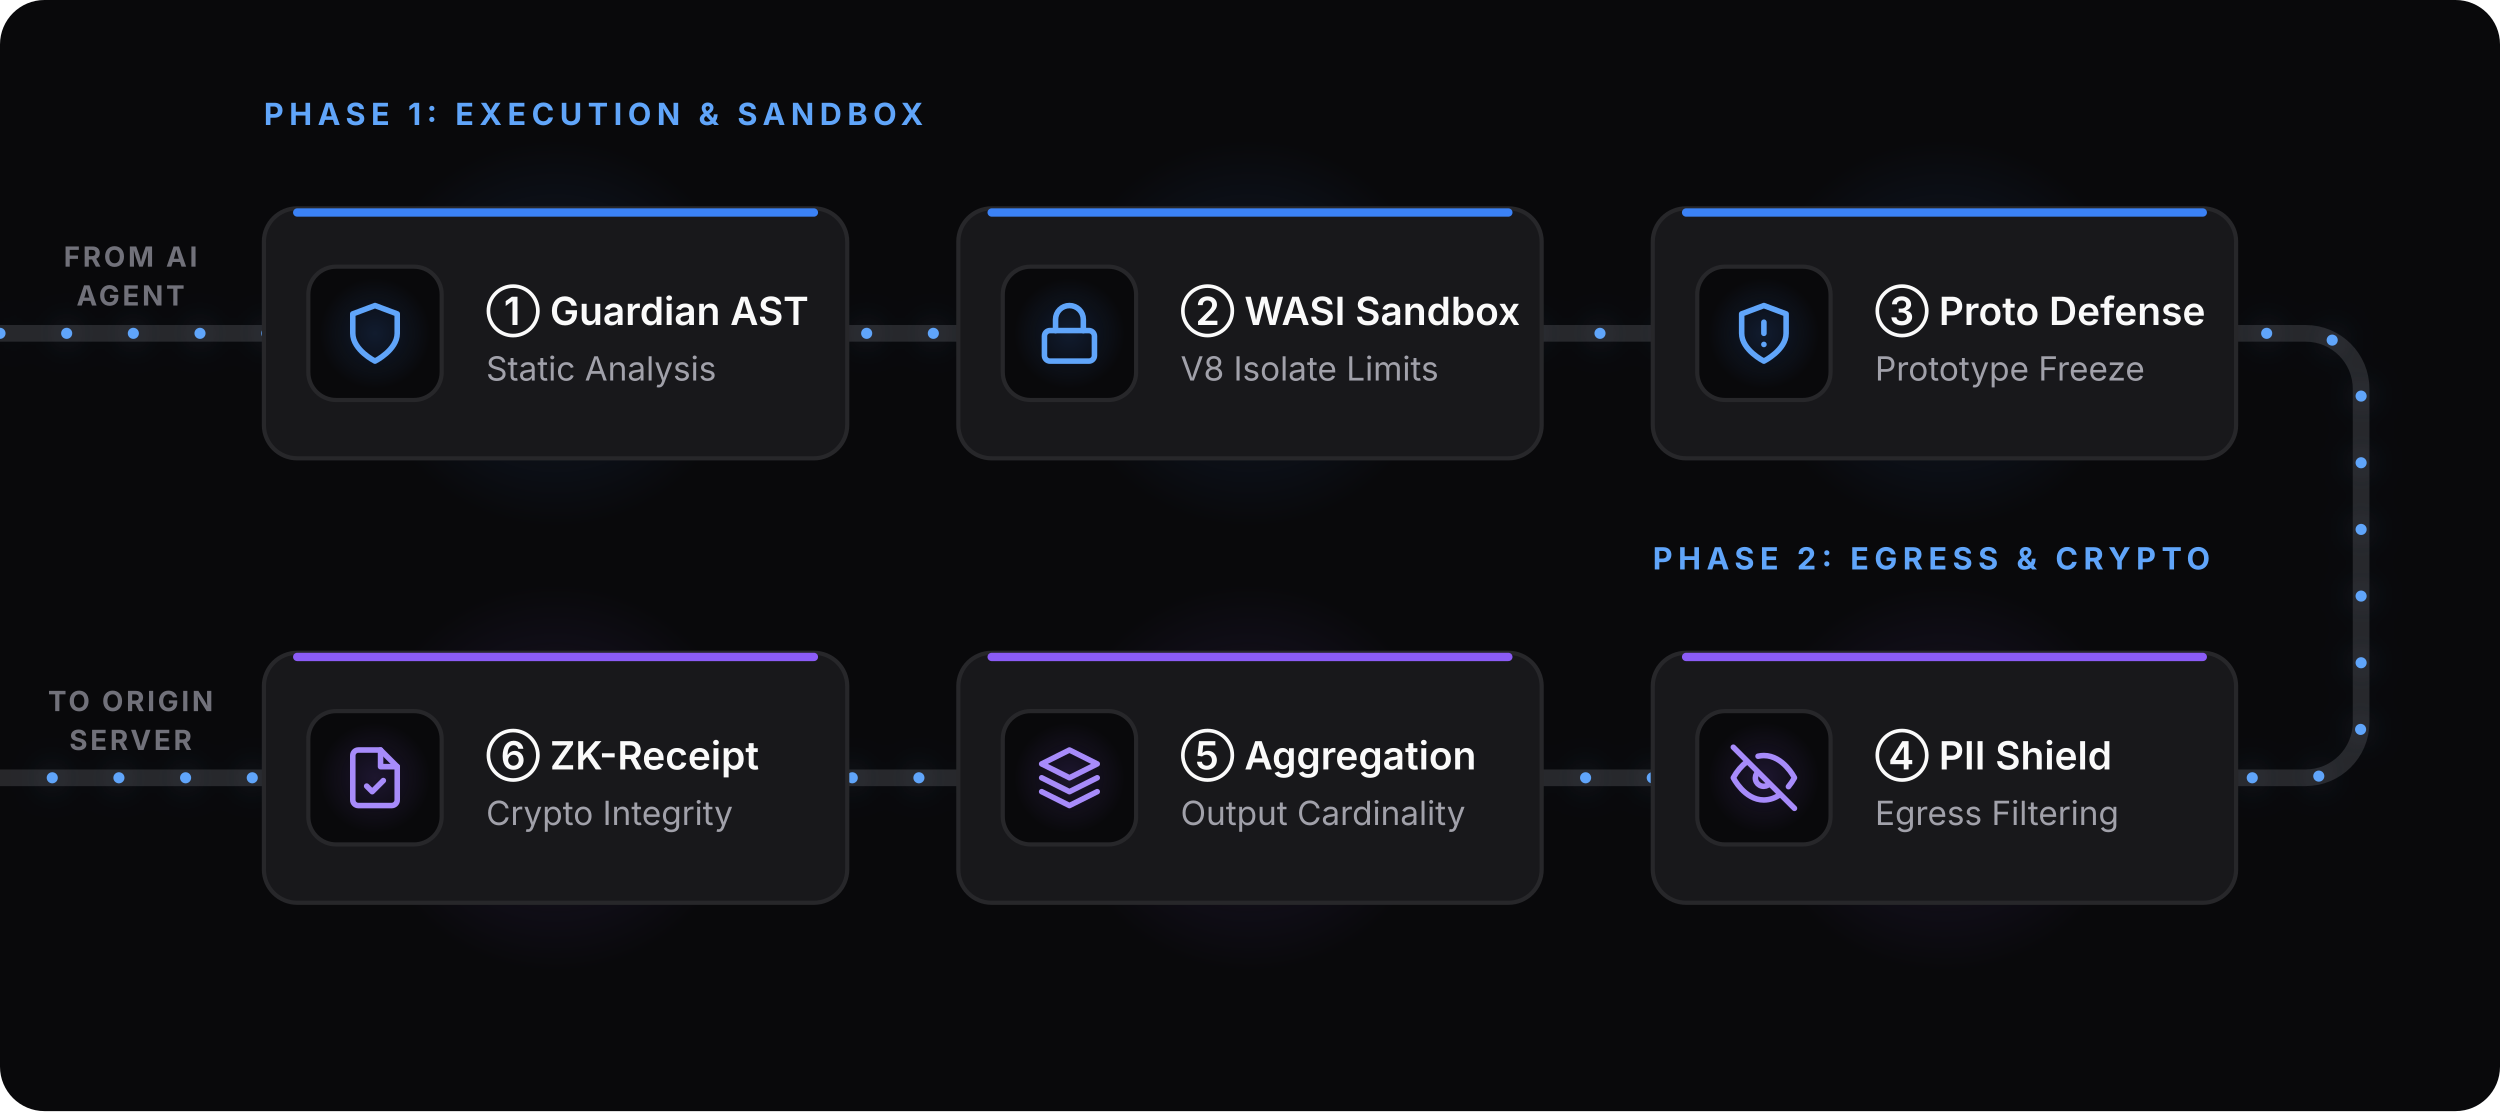
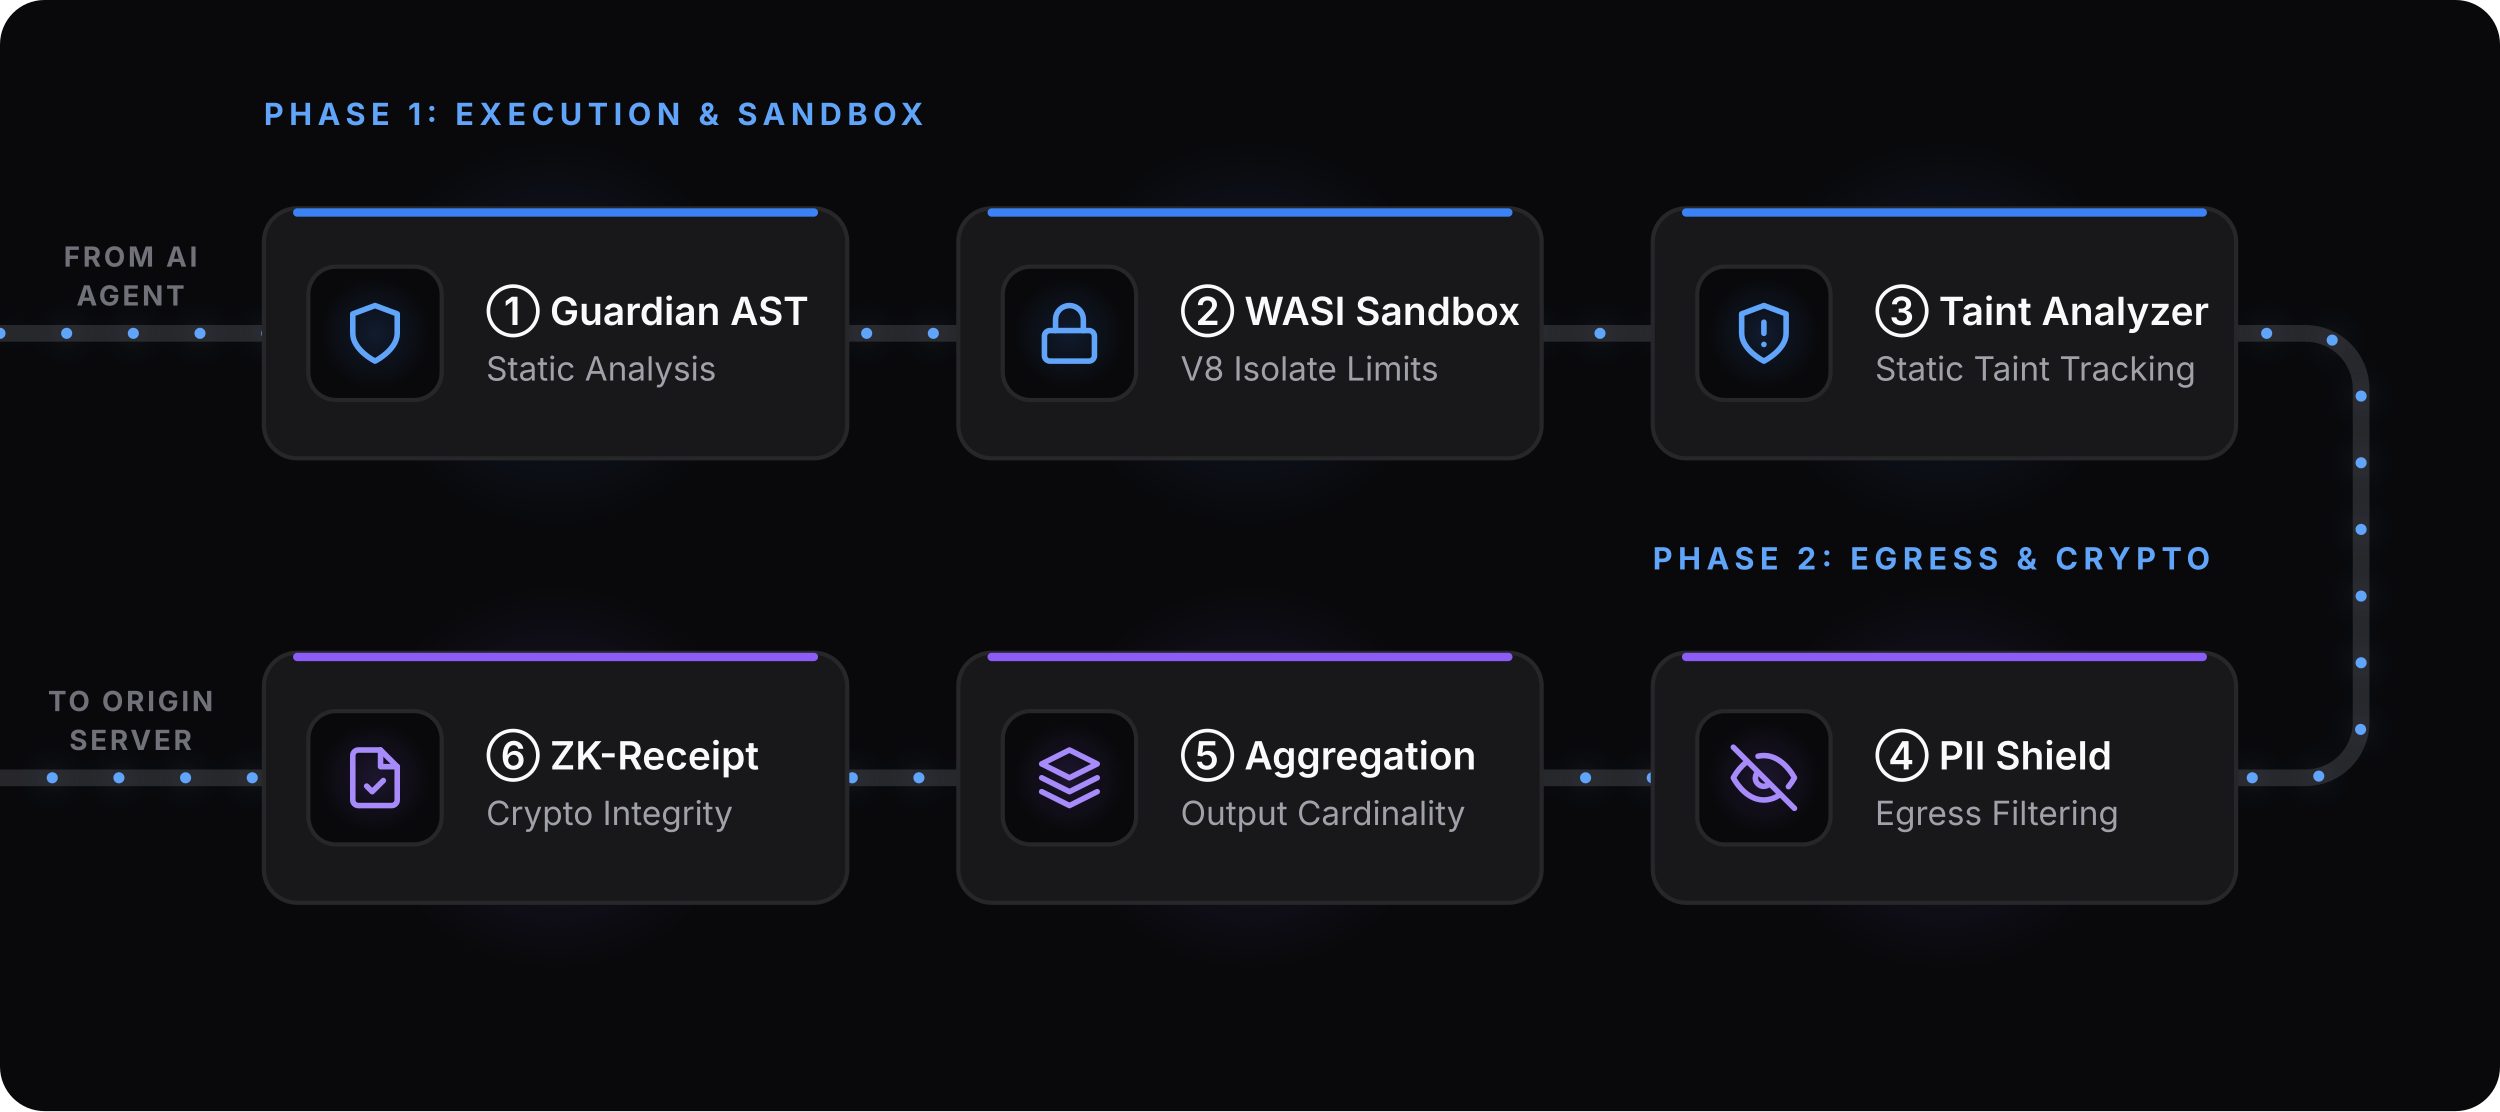
<svg xmlns="http://www.w3.org/2000/svg" width="900" height="400" viewBox="0 0 900 400">
  <rect width="900" height="400" fill="#09090b" rx="16" />
  <defs>
    <radialGradient id="glowBlue" cx="50%" cy="50%" r="50%">
      <stop offset="0%" stop-color="#3b82f6" stop-opacity="0.15" />
      <stop offset="100%" stop-color="#3b82f6" stop-opacity="0" />
    </radialGradient>
    <radialGradient id="glowPurple" cx="50%" cy="50%" r="50%">
      <stop offset="0%" stop-color="#8b5cf6" stop-opacity="0.15" />
      <stop offset="100%" stop-color="#8b5cf6" stop-opacity="0" />
    </radialGradient>
  </defs>
  <style>
        .title { font-family: 'Inter', system-ui, sans-serif; font-size: 14px; font-weight: 600; fill: #fafafa; }
        .subtitle { font-family: 'Inter', system-ui, sans-serif; font-size: 12px; font-weight: 400; fill: #a1a1aa; }
        .phase-label { font-family: 'Inter', system-ui, sans-serif; font-size: 11px; font-weight: 700; fill: #60a5fa; letter-spacing: 2px; }
        .io-label { font-family: 'Inter', system-ui, sans-serif; font-size: 10px; font-weight: 700; fill: #71717a; letter-spacing: 1px; }
        
        .icon-blue { fill: none; stroke: #60a5fa; stroke-width: 2; stroke-linecap: round; stroke-linejoin: round; }
        .icon-purple { fill: none; stroke: #a78bfa; stroke-width: 2; stroke-linecap: round; stroke-linejoin: round; }

        @keyframes streamPulse {
            from { stroke-dashoffset: 24; }
            to { stroke-dashoffset: 0; }
        }
        
        .anim-track {
            stroke: #60a5fa;
            stroke-width: 4;
            stroke-linecap: round;
            stroke-dasharray: 0 24;
            animation: streamPulse 0.6s linear infinite;
            filter: drop-shadow(0 0 6px rgba(96,165,250,0.6));
        }
    </style>
  <path d="M 0 120 L 830 120 A 20 20 0 0 1 850 140 L 850 260 A 20 20 0 0 1 830 280 L 0 280" fill="none" stroke="#27272a" stroke-width="6" stroke-linecap="round" stroke-linejoin="round" />
  <path d="M 0 120 L 830 120 A 20 20 0 0 1 850 140 L 850 260 A 20 20 0 0 1 830 280 L 0 280" fill="none" class="anim-track" stroke-linejoin="round" />
  <text x="95" y="45" class="phase-label">PHASE 1: EXECUTION &amp; SANDBOX</text>
  <text x="595" y="205" class="phase-label">PHASE 2: EGRESS &amp; CRYPTO</text>
  <g transform="translate(95, 75)">
    <circle cx="105" cy="45" r="70" fill="url(#glowBlue)" />
    <rect x="0" y="0" width="210" height="90" rx="12" fill="#18181b" stroke="#27272a" stroke-width="1.5" />
    <path d="M 12 1.5 L 198 1.5" stroke="#3b82f6" stroke-width="3" stroke-linecap="round" />
    <g transform="translate(16, 21)">
      <rect width="48" height="48" rx="10" fill="#09090b" stroke="#27272a" stroke-width="1.5" />
      <circle cx="24" cy="24" r="20" fill="url(#glowBlue)" />
      <g transform="translate(12, 12)">
        <path d="M12 22s8-4 8-10V5l-8-3-8 3v7c0 6 8 10 8 10z" class="icon-blue" />
      </g>
    </g>
    <text x="80" y="42" class="title">① Guardian AST</text>
    <text x="80" y="62" class="subtitle">Static Analysis</text>
  </g>
  <g transform="translate(345, 75)">
    <circle cx="105" cy="45" r="70" fill="url(#glowBlue)" />
    <rect x="0" y="0" width="210" height="90" rx="12" fill="#18181b" stroke="#27272a" stroke-width="1.5" />
    <path d="M 12 1.5 L 198 1.5" stroke="#3b82f6" stroke-width="3" stroke-linecap="round" />
    <g transform="translate(16, 21)">
      <rect width="48" height="48" rx="10" fill="#09090b" stroke="#27272a" stroke-width="1.5" />
      <circle cx="24" cy="24" r="20" fill="url(#glowBlue)" />
      <g transform="translate(12, 12)">
        <rect x="3" y="11" width="18" height="11" rx="2" ry="2" class="icon-blue" />
        <path d="M7 11V7a5 5 0 0 1 10 0v4" class="icon-blue" />
      </g>
    </g>
    <text x="80" y="42" class="title">② WASI Sandbox</text>
    <text x="80" y="62" class="subtitle">V8 Isolate Limits</text>
  </g>
  <g transform="translate(595, 75)">
    <circle cx="105" cy="45" r="70" fill="url(#glowBlue)" />
    <rect x="0" y="0" width="210" height="90" rx="12" fill="#18181b" stroke="#27272a" stroke-width="1.5" />
    <path d="M 12 1.5 L 198 1.5" stroke="#3b82f6" stroke-width="3" stroke-linecap="round" />
    <g transform="translate(16, 21)">
      <rect width="48" height="48" rx="10" fill="#09090b" stroke="#27272a" stroke-width="1.5" />
      <circle cx="24" cy="24" r="20" fill="url(#glowBlue)" />
      <g transform="translate(12, 12)">
        <path d="M12 22s8-4 8-10V5l-8-3-8 3v7c0 6 8 10 8 10z" class="icon-blue" />
        <path d="M12 8v4" class="icon-blue" />
        <path d="M12 16h.01" class="icon-blue" />
      </g>
    </g>
-     <text x="80" y="42" class="title">③ Proto Defense</text>
-     <text x="80" y="62" class="subtitle">Prototype Freeze</text>
+     <text x="80" y="42" class="title">③ Taint Analyzer</text>
+     <text x="80" y="62" class="subtitle">Static Taint Tracking</text>
  </g>
  <g transform="translate(595, 235)">
    <circle cx="105" cy="45" r="70" fill="url(#glowPurple)" />
    <rect x="0" y="0" width="210" height="90" rx="12" fill="#18181b" stroke="#27272a" stroke-width="1.5" />
    <path d="M 12 1.5 L 198 1.5" stroke="#8b5cf6" stroke-width="3" stroke-linecap="round" />
    <g transform="translate(16, 21)">
      <rect width="48" height="48" rx="10" fill="#09090b" stroke="#27272a" stroke-width="1.5" />
      <circle cx="24" cy="24" r="20" fill="url(#glowPurple)" />
      <g transform="translate(12, 12)">
        <path d="M17.94 17.94A10.07 10.07 0 0 1 12 20c-7 0-11-8-11-8a18.45 18.45 0 0 1 5.06-5.94M9.9 4.24A9.12 9.12 0 0 1 12 4c7 0 11 8 11 8a18.5 18.5 0 0 1-2.16 3.19m-6.72-1.07a3 3 0 1 1-4.24-4.24M1 1l22 22" class="icon-purple" />
      </g>
    </g>
    <text x="80" y="42" class="title">④ PII Shield</text>
    <text x="80" y="62" class="subtitle">Egress Filtering</text>
  </g>
  <g transform="translate(345, 235)">
    <circle cx="105" cy="45" r="70" fill="url(#glowPurple)" />
    <rect x="0" y="0" width="210" height="90" rx="12" fill="#18181b" stroke="#27272a" stroke-width="1.5" />
    <path d="M 12 1.5 L 198 1.5" stroke="#8b5cf6" stroke-width="3" stroke-linecap="round" />
    <g transform="translate(16, 21)">
      <rect width="48" height="48" rx="10" fill="#09090b" stroke="#27272a" stroke-width="1.5" />
      <circle cx="24" cy="24" r="20" fill="url(#glowPurple)" />
      <g transform="translate(12, 12)">
        <polygon points="12 2 2 7 12 12 22 7 12 2" class="icon-purple" />
        <polyline points="2 12 12 17 22 12" class="icon-purple" />
        <polyline points="2 17 12 22 22 17" class="icon-purple" />
      </g>
    </g>
    <text x="80" y="42" class="title">⑤ Aggregation</text>
    <text x="80" y="62" class="subtitle">Output Cardinality</text>
  </g>
  <g transform="translate(95, 235)">
    <circle cx="105" cy="45" r="70" fill="url(#glowPurple)" />
    <rect x="0" y="0" width="210" height="90" rx="12" fill="#18181b" stroke="#27272a" stroke-width="1.5" />
    <path d="M 12 1.5 L 198 1.5" stroke="#8b5cf6" stroke-width="3" stroke-linecap="round" />
    <g transform="translate(16, 21)">
      <rect width="48" height="48" rx="10" fill="#09090b" stroke="#27272a" stroke-width="1.5" />
      <circle cx="24" cy="24" r="20" fill="url(#glowPurple)" />
      <g transform="translate(12, 12)">
        <path d="M14 2H6a2 2 0 0 0-2 2v16a2 2 0 0 0 2 2h12a2 2 0 0 0 2-2V8z" class="icon-purple" />
        <path d="M14 2v6h6" class="icon-purple" />
        <path d="m9 15 2 2 4-4" class="icon-purple" />
      </g>
    </g>
    <text x="80" y="42" class="title">⑥ ZK-Receipt</text>
    <text x="80" y="62" class="subtitle">Crypto Integrity</text>
  </g>
  <text x="47" y="96" text-anchor="middle" class="io-label">FROM AI</text>
  <text x="47" y="110" text-anchor="middle" class="io-label">AGENT</text>
  <text x="47" y="256" text-anchor="middle" class="io-label">TO ORIGIN</text>
  <text x="47" y="270" text-anchor="middle" class="io-label">SERVER</text>
</svg>
